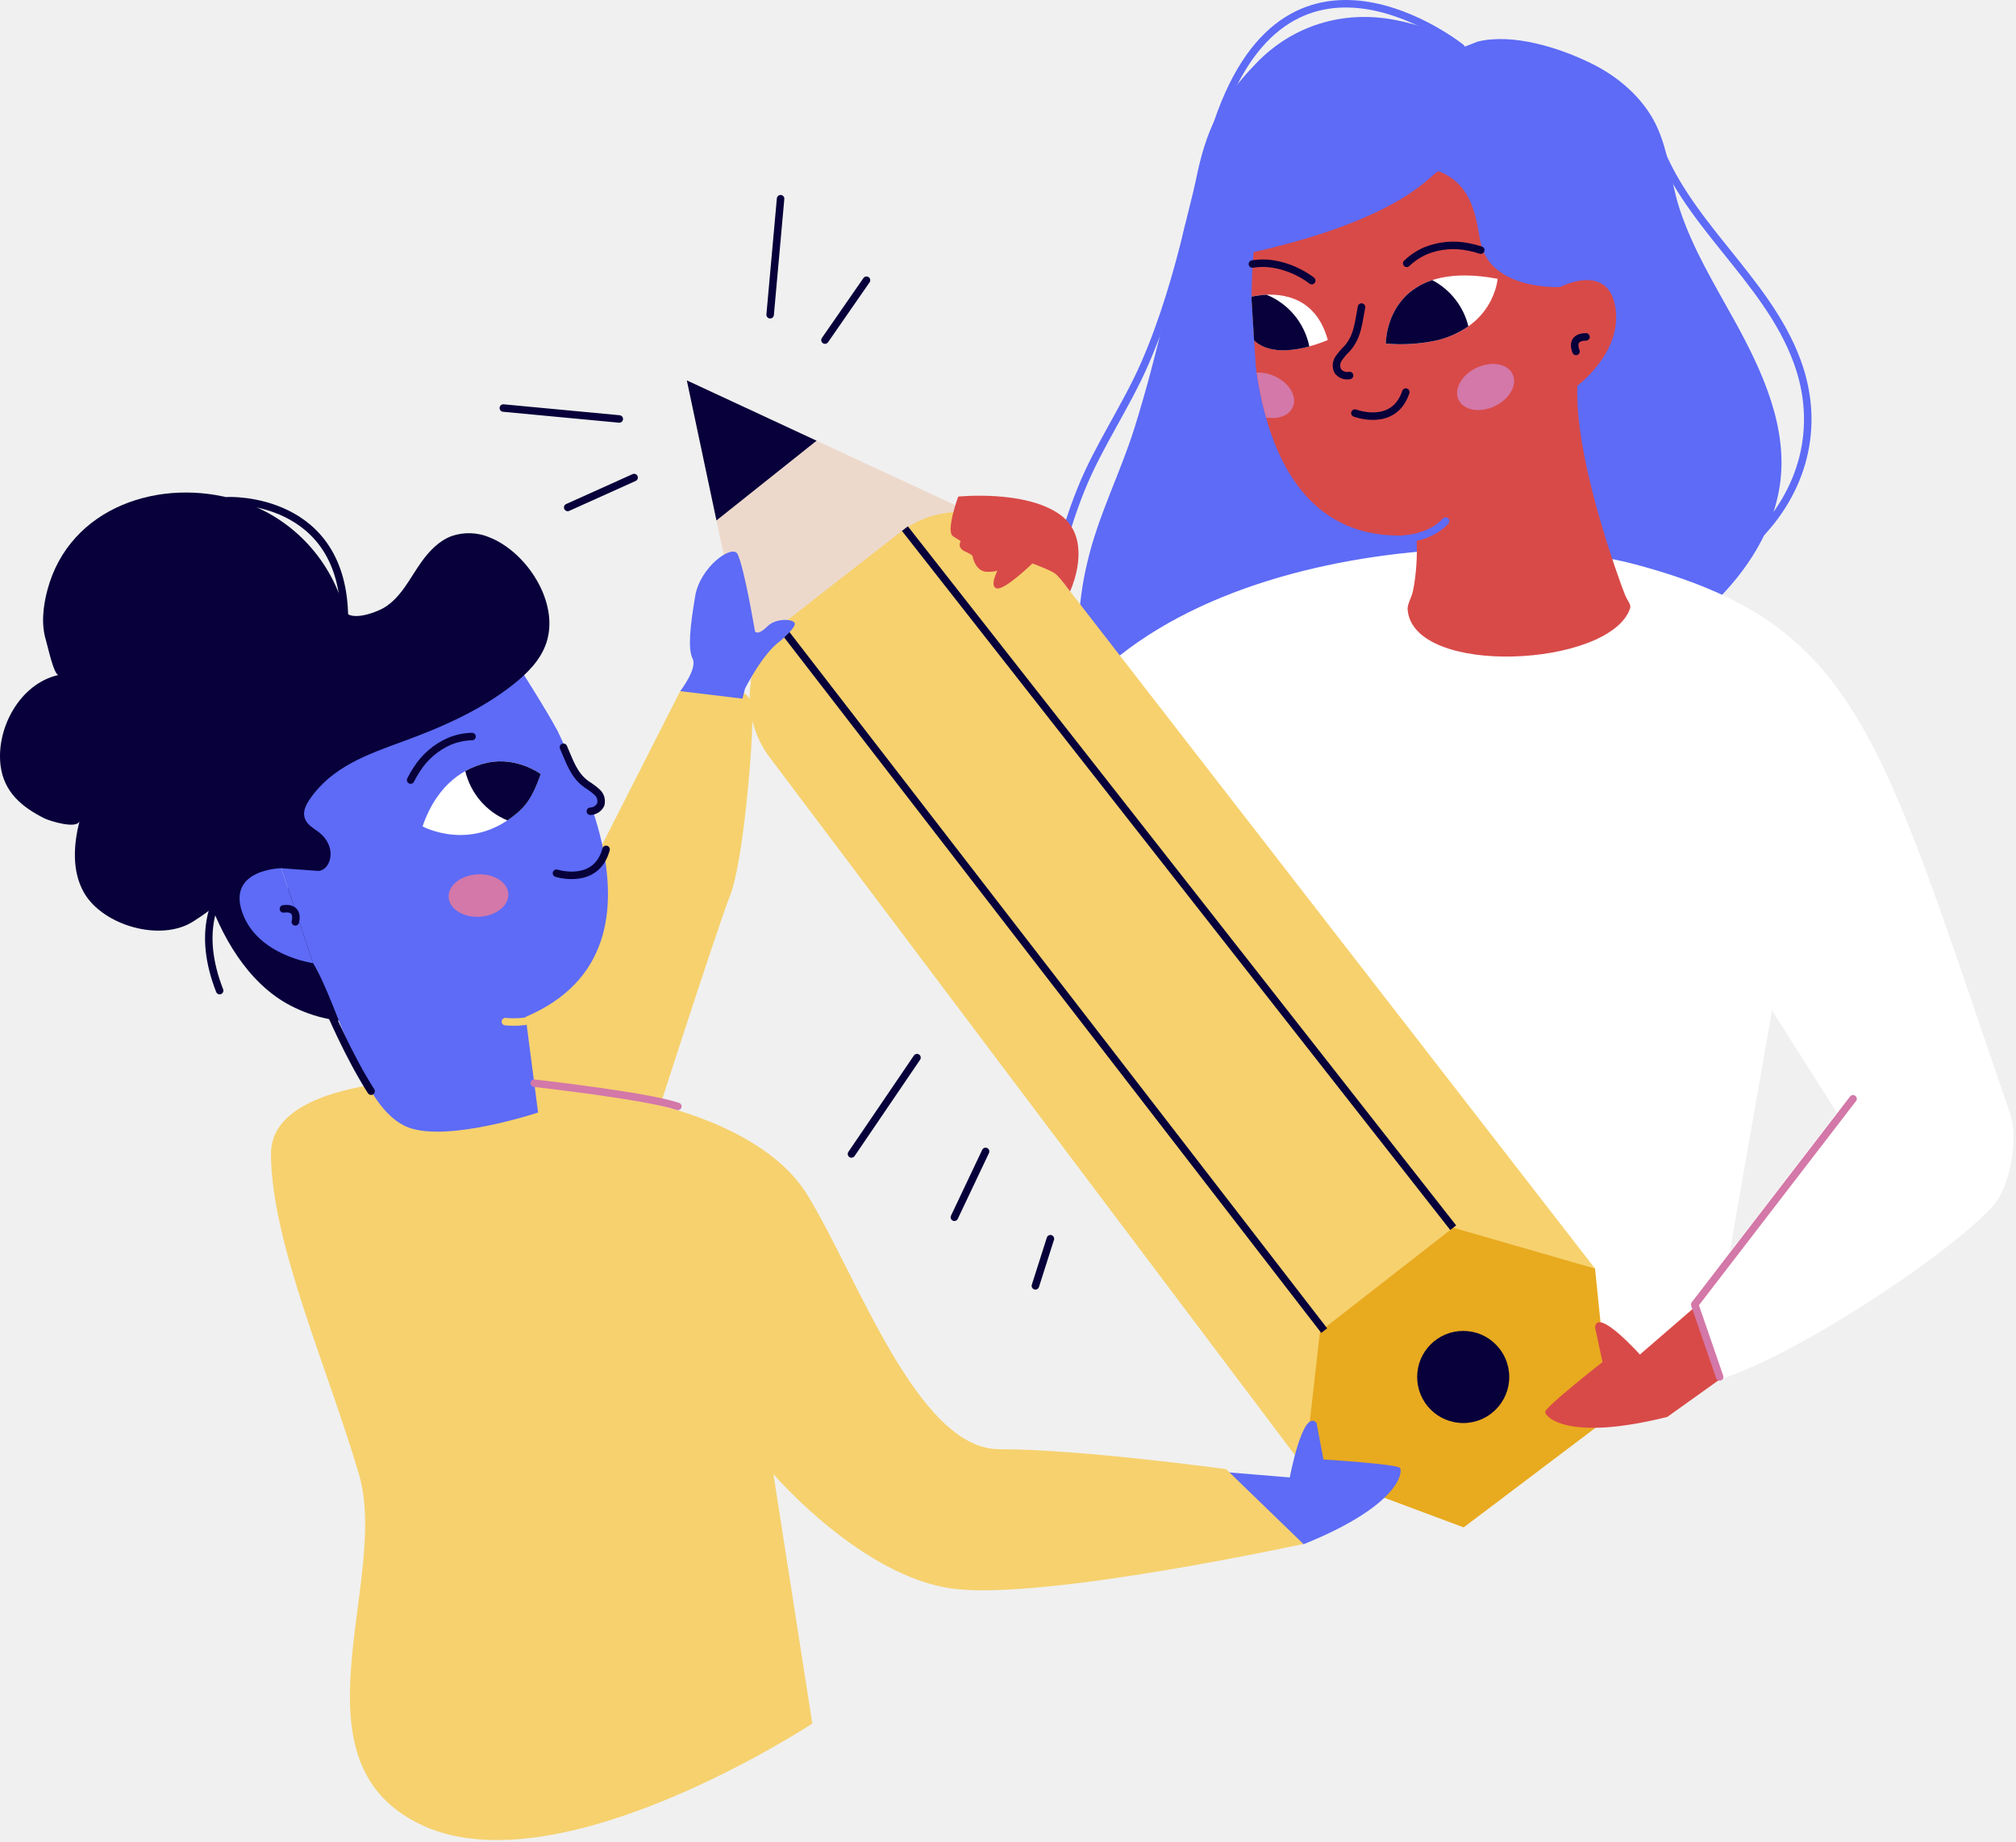
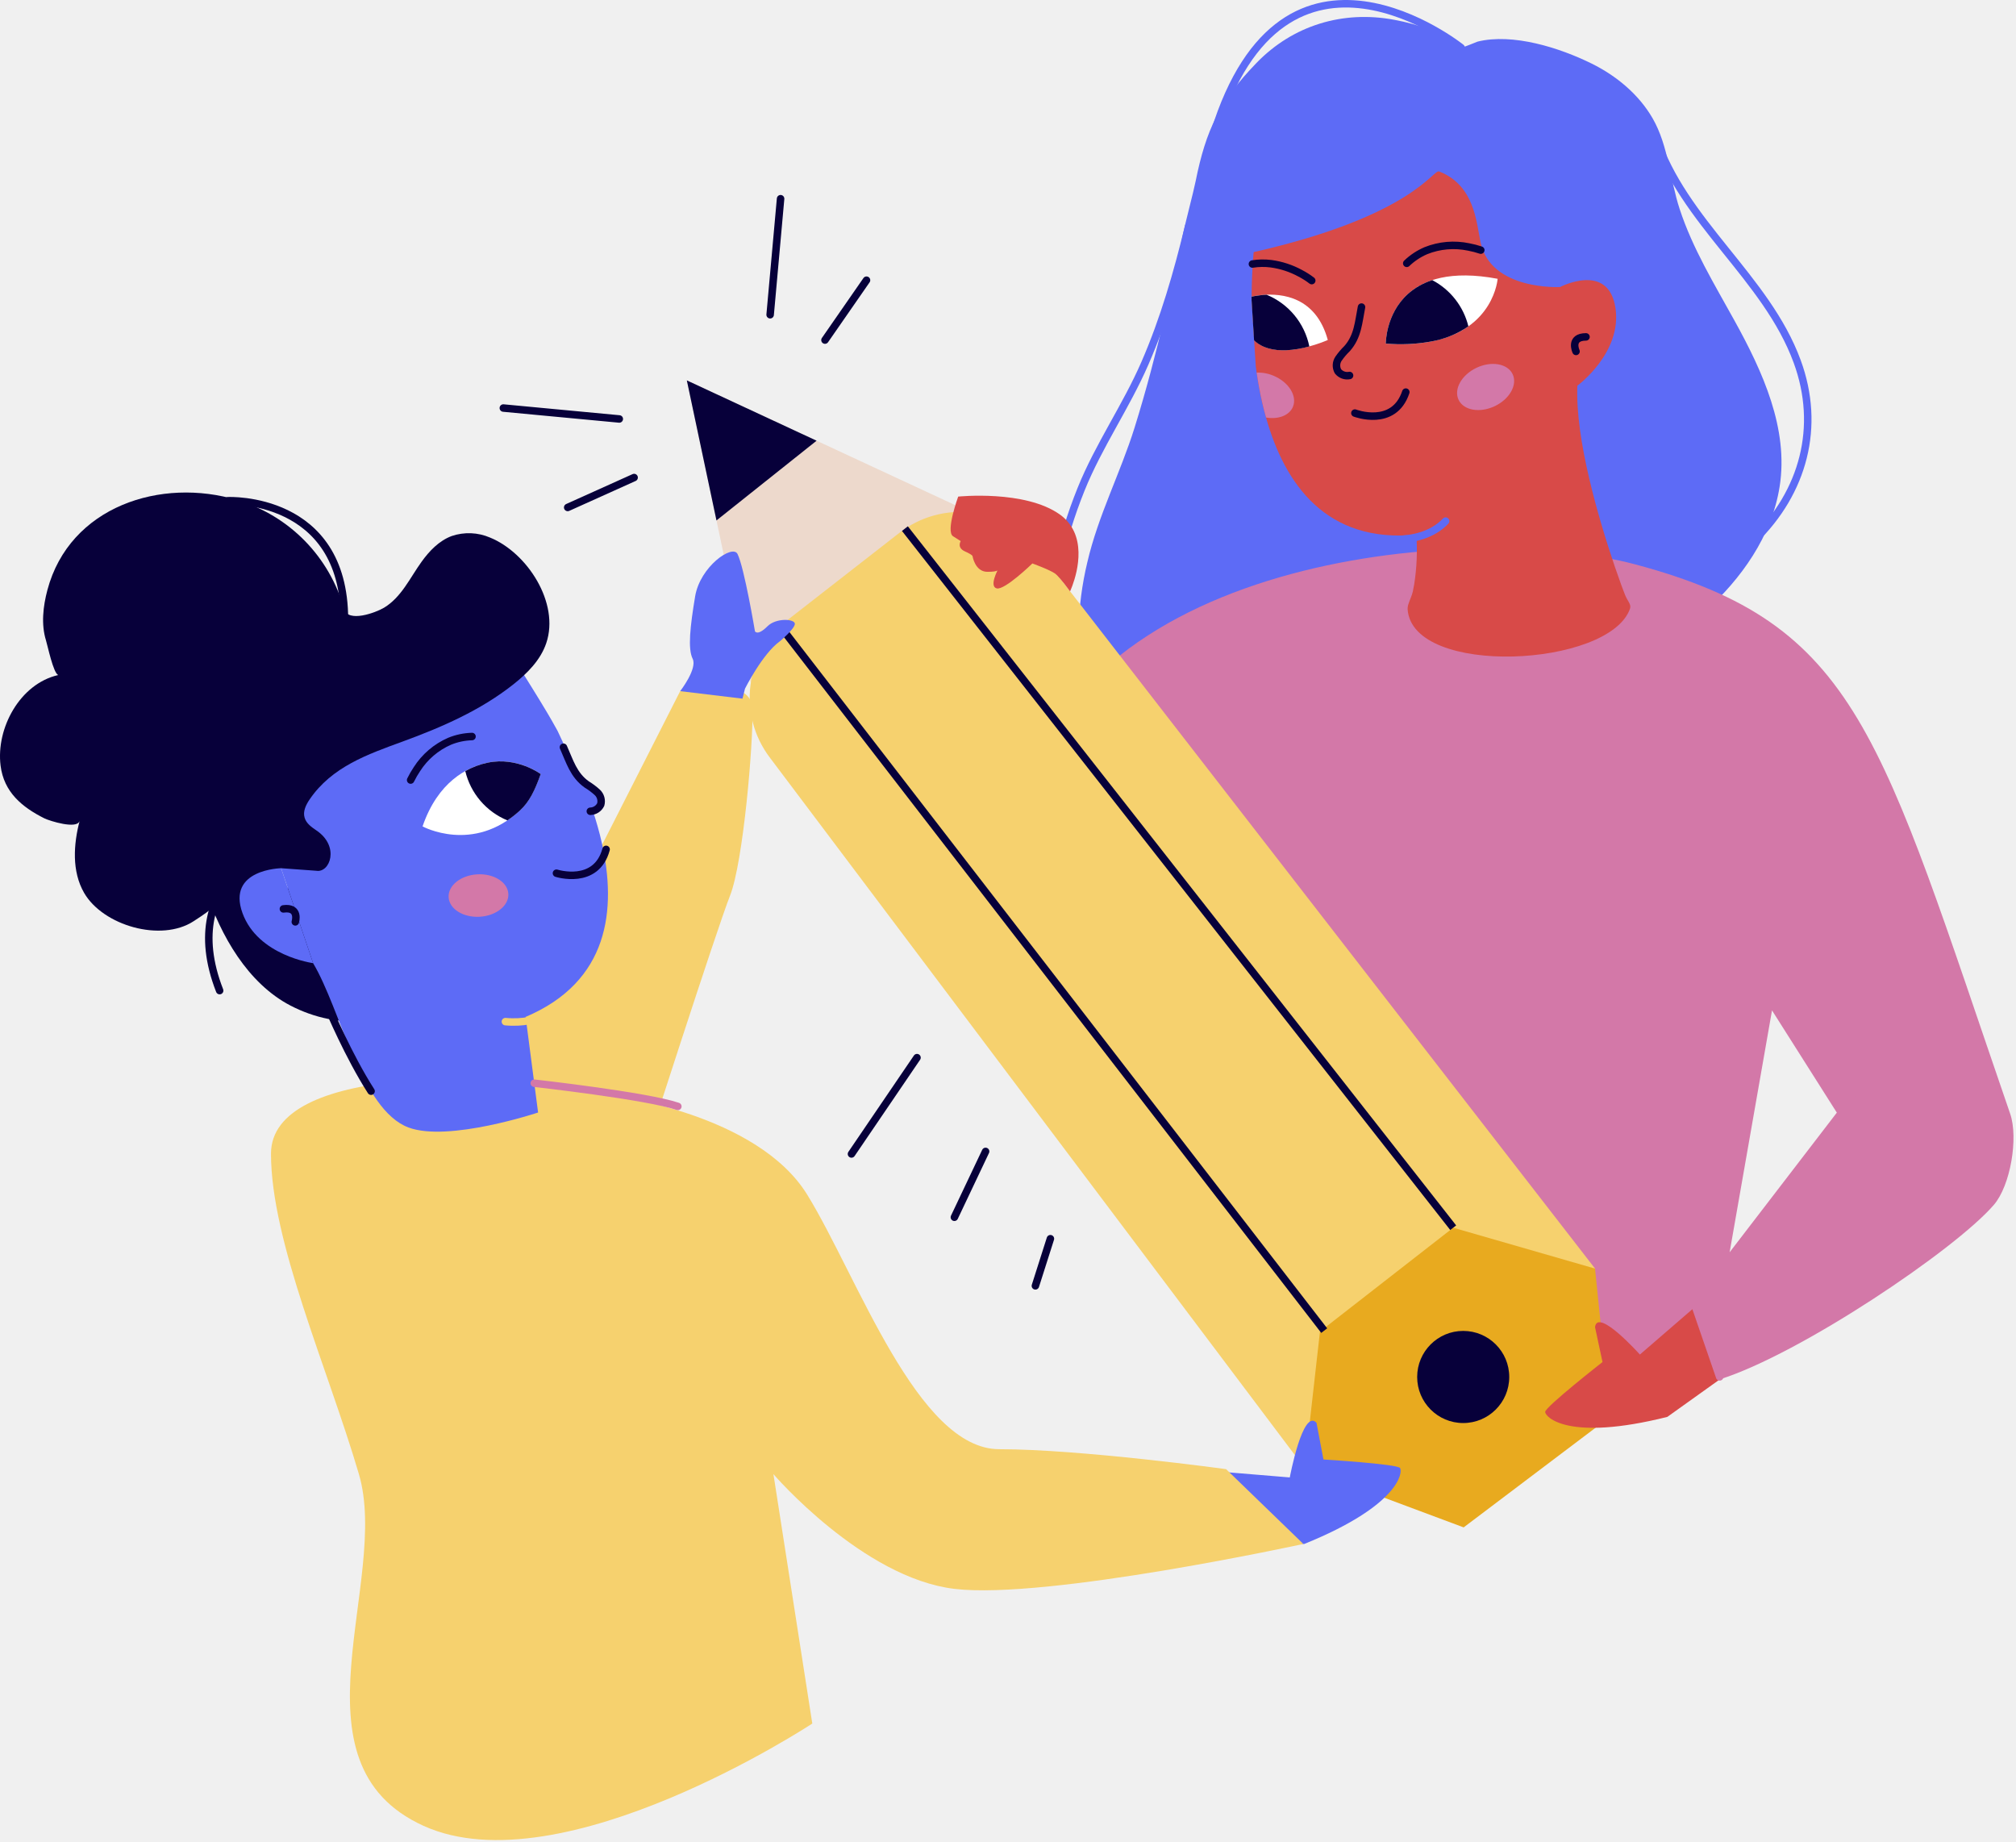
<svg xmlns="http://www.w3.org/2000/svg" width="807" height="737" viewBox="0 0 807 737" fill="none">
  <path d="M584.899 19.096C584.899 19.096 514.052 -37.804 486.112 53.036" stroke="#5D6BF6" stroke-width="3" stroke-linecap="round" stroke-linejoin="round" />
  <path d="M475.835 90.499C471.354 109.056 465.926 127.903 458.302 145.402C450.779 162.712 439.792 178.344 432.748 195.843C424.655 215.978 419.536 237.769 421.771 259.361C423.308 274.474 429.036 292.692 444.243 299.031" stroke="#5D6BF6" stroke-width="3" stroke-linecap="round" stroke-linejoin="round" />
  <path d="M586.037 18.706C577.517 13.367 568.053 9.71 558.157 7.935C537.591 4.042 517.494 10.131 502.886 25.274C488.277 40.418 482.729 52.027 478.628 72.451C477.72 76.963 474.567 88.822 473.639 93.324C471.69 102.674 469.631 111.991 467.462 121.275C467.073 122.942 466.674 124.619 466.285 126.266C462.713 141.329 458.801 156.303 454.191 171.087C448.503 189.304 439.582 206.344 435.232 225.151C433.125 233.94 431.96 242.928 431.759 251.964C431.48 271.259 440.85 286.832 458.921 294.548C472.691 300.428 488.098 300.887 503.065 300.608C565.221 299.44 634.512 287.95 682.319 244.946C696.987 231.75 709.261 214.61 712.384 194.755C716.046 171.656 705.659 148.836 694.323 128.342C686.34 113.858 677.549 99.504 672.37 83.681C668.439 71.763 667.9 58.416 661.554 47.385C655.996 37.732 646.985 30.305 637.086 25.424C624.354 19.135 605.584 13.166 591.455 16.66C590.936 16.84 586.216 18.826 586.037 18.706Z" fill="#5D6BF6" />
-   <path d="M804.685 445.841C752.258 293.561 744.186 249.838 654.669 225.92C590.916 208.89 432.947 220.69 408.001 323.508C398.741 361.68 481.033 459.527 500.601 466.755C497.607 501.693 521.755 522.157 521.755 522.157L688.396 552.104C720.327 542.121 782.613 500.295 798.159 482.227C804.795 474.501 807.988 455.494 804.685 445.841ZM692.367 501.243L709.331 404.415L735.275 445.342L692.367 501.243Z" fill="white" />
+   <path d="M804.685 445.841C752.258 293.561 744.186 249.838 654.669 225.92C590.916 208.89 432.947 220.69 408.001 323.508C398.741 361.68 481.033 459.527 500.601 466.755C497.607 501.693 521.755 522.157 521.755 522.157L688.396 552.104C720.327 542.121 782.613 500.295 798.159 482.227C804.795 474.501 807.988 455.494 804.685 445.841ZM692.367 501.243L709.331 404.415L735.275 445.342L692.367 501.243Z" fill="#D378A8" />
  <path d="M652.484 243.629C644.271 267.107 565.441 271.1 563.466 243.898C563.448 243.126 563.576 242.357 563.845 241.632C564.344 240.005 565.192 238.418 565.551 236.761C565.771 235.762 565.95 234.764 566.12 233.766C567.13 227.229 567.414 220.601 566.968 214.001C530.946 217.555 514.282 193.777 506.788 167.134C505.65 163.141 504.722 158.988 503.974 154.905C503.625 152.989 503.305 151.072 503.036 149.166C502.946 148.607 502.876 148.038 502.796 147.479C502.796 147.219 502.717 146.949 502.687 146.69L502.028 136.239L501.03 120.147V119.598V118.759C501.03 116.064 501.1 113.589 501.18 111.403C501.409 104.904 501.839 100.911 501.839 100.911C565.471 86.457 573.604 67.65 576.098 68.628C590.268 74.208 590.976 88.892 592.643 96.918C596.694 116.394 624.494 114.886 624.494 114.886C624.494 114.886 643.822 104.764 646.656 123.202C649.42 141.17 631.419 154.377 631.419 154.377C630.511 175.729 639.861 207.443 646.387 226.749C646.716 227.747 647.045 228.665 647.385 229.574C647.953 231.211 648.492 232.728 648.981 234.115C649.56 235.733 650.049 236.99 650.458 238.008C651.536 240.704 653.092 241.892 652.484 243.629Z" fill="#D84A48" />
  <path d="M630.88 140.66C630.88 140.66 628.176 134.871 634.871 134.841" stroke="#07003A" stroke-width="3" stroke-linecap="round" stroke-linejoin="round" />
  <path d="M406.284 213.292L304.943 293.999L274.938 152.26L406.284 213.292Z" fill="#EDD9CC" />
  <path d="M286.802 208.311L326.876 176.397L274.938 152.26L286.802 208.311Z" fill="#07003A" />
  <path d="M638.494 507.761L522.225 587.571L308.047 303.073C301.807 294.787 299.074 284.379 300.437 274.095C301.8 263.811 307.149 254.475 315.331 248.101L360.084 213.232C364.186 210.04 368.877 207.688 373.888 206.312C378.899 204.935 384.132 204.561 389.288 205.21C394.444 205.859 399.421 207.519 403.935 210.094C408.449 212.67 412.411 216.111 415.595 220.22L638.494 507.761Z" fill="#F6D16E" />
  <path d="M522.224 587.571L585.897 611.349L644.561 567.037L638.484 507.762L581.716 491.401L528.381 532.947L522.224 587.571Z" fill="#E8AA1F" />
  <path d="M581.716 491.401L362.229 211.585" stroke="#07003A" stroke-width="3" stroke-miterlimit="10" />
  <path d="M311.988 250.217L530.077 532.588" stroke="#07003A" stroke-width="3" stroke-miterlimit="10" />
  <path d="M585.718 569.583C595.896 569.583 604.148 561.328 604.148 551.145C604.148 540.962 595.896 532.708 585.718 532.708C575.539 532.708 567.287 540.962 567.287 551.145C567.287 561.328 575.539 569.583 585.718 569.583Z" fill="#07003A" />
  <path d="M542.361 165.337C542.361 165.337 557.948 171.326 562.737 156.942" stroke="#07003A" stroke-width="3" stroke-linecap="round" stroke-linejoin="round" />
  <path d="M545.006 122.912C543.798 128.981 543.579 134.631 539.228 139.533C537.957 140.764 536.811 142.119 535.805 143.576C535.309 144.315 535.026 145.176 534.987 146.065C534.949 146.954 535.156 147.837 535.586 148.617C536.132 149.294 536.854 149.808 537.672 150.103C538.49 150.399 539.373 150.465 540.226 150.294" stroke="#07003A" stroke-width="3" stroke-linecap="round" stroke-linejoin="round" />
  <path d="M563.117 105.403C565.34 103.27 567.929 101.555 570.76 100.342C576.204 98.157 582.175 97.639 587.913 98.854C589.553 99.162 591.17 99.582 592.753 100.112" stroke="#07003A" stroke-width="3" stroke-linecap="round" stroke-linejoin="round" />
  <path d="M501.34 105.673C503.8 105.28 506.303 105.24 508.774 105.553C512.88 106.104 516.85 107.404 520.488 109.386C522.105 110.223 523.645 111.202 525.089 112.311" stroke="#07003A" stroke-width="3" stroke-linecap="round" stroke-linejoin="round" />
  <path d="M547.972 213.349C547.169 213.147 546.354 213.634 546.152 214.438C545.95 215.241 546.437 216.056 547.24 216.258L547.972 213.349ZM579.777 209.608C580.347 209.006 580.32 208.057 579.719 207.488C579.117 206.918 578.167 206.945 577.598 207.547L579.777 209.608ZM547.606 214.804C547.24 216.258 547.241 216.259 547.242 216.259C547.242 216.259 547.243 216.259 547.243 216.259C547.244 216.259 547.246 216.26 547.248 216.26C547.252 216.261 547.256 216.262 547.263 216.264C547.275 216.267 547.292 216.271 547.314 216.277C547.358 216.287 547.421 216.302 547.503 216.321C547.665 216.358 547.901 216.41 548.202 216.471C548.803 216.594 549.668 216.755 550.737 216.911C552.871 217.222 555.836 217.516 559.154 217.445C565.737 217.303 574.002 215.713 579.777 209.608L577.598 207.547C572.64 212.788 565.365 214.31 559.09 214.446C555.979 214.512 553.186 214.236 551.17 213.942C550.163 213.795 549.355 213.645 548.802 213.532C548.525 213.475 548.313 213.429 548.172 213.396C548.102 213.38 548.05 213.368 548.016 213.36C547.999 213.356 547.987 213.353 547.98 213.351C547.976 213.35 547.974 213.349 547.972 213.349C547.972 213.349 547.971 213.349 547.971 213.349C547.971 213.349 547.972 213.349 547.972 213.349C547.972 213.349 547.972 213.349 547.606 214.804Z" fill="#5D6BF6" />
  <path d="M599.498 111.592C599.498 111.592 598.101 131.776 572.945 136.687C566.937 137.782 560.808 138.064 554.725 137.526C554.725 137.526 554.625 125.827 563.476 117.761C569.802 111.981 580.709 108.058 599.498 111.592Z" fill="white" />
  <path d="M662.432 54.313C673.837 89.072 707.056 111.023 719.399 144.654C729.009 170.807 721.874 196.951 702.216 216.178" stroke="#5D6BF6" stroke-width="3" stroke-linecap="round" stroke-linejoin="round" />
  <path d="M531.514 136.079C531.514 136.079 523.232 139.842 514.84 140.172C510.121 140.361 505.371 139.463 502.038 136.179L501.04 120.087V119.538V118.699C502.329 118.432 503.632 118.233 504.942 118.101C513.384 117.272 526.825 118.919 531.514 136.079Z" fill="white" />
  <path d="M598.321 162.583C604.299 159.754 607.517 154.018 605.509 149.772C603.501 145.527 597.027 144.378 591.049 147.208C585.071 150.037 581.853 155.773 583.861 160.019C585.869 164.264 592.343 165.413 598.321 162.583Z" fill="#D378A8" />
  <path d="M517.555 162.841C516.098 166.335 511.658 167.952 506.798 167.114C505.66 163.121 504.733 158.968 503.984 154.885C503.635 152.969 503.316 151.052 503.046 149.145C505.352 149.05 507.65 149.474 509.772 150.383C515.878 152.919 519.361 158.499 517.555 162.841Z" fill="#D378A8" />
  <path d="M428.337 236.711C428.337 236.711 434.713 223.315 429.983 212.853C428.73 210.094 426.767 207.718 424.296 205.965C410.386 195.983 383.564 198.768 383.564 198.768C383.564 198.768 378.445 212.743 381.508 214.64L384.571 216.577C384.571 216.577 382.915 219.202 386.258 220.699C389.601 222.196 389.321 222.696 389.321 222.696C389.321 222.696 390.319 228.855 395.228 228.875C400.138 228.895 399.519 227.876 399.519 227.876C399.519 227.876 395.807 234.724 398.99 235.513C402.174 236.301 413.26 225.53 413.26 225.53C413.26 225.53 420.394 228.096 422.48 229.673C424.156 230.901 428.337 236.711 428.337 236.711Z" fill="#D84A48" />
  <path d="M638.484 531.19L641.477 545.166C641.477 545.166 618.527 563.134 618.527 565.13C618.527 567.127 627.507 577.109 667.421 567.127L688.376 552.153L678.398 523.205L656.445 542.171C656.445 542.171 639.482 523.205 638.484 531.19Z" fill="#D84A48" />
  <path d="M526.984 569.463L529.778 584.167C529.778 584.167 559.254 585.964 560.432 587.581C561.609 589.198 560.222 602.555 522.084 617.987L496.34 618.227L487.359 588.958L516.297 591.354C516.297 591.354 521.476 563.593 526.984 569.463Z" fill="#5D6BF6" />
  <path d="M741.761 439.802L678.398 522.156L688.376 551.105" stroke="#D378A8" stroke-width="3" stroke-linecap="round" stroke-linejoin="round" />
  <path d="M507.037 117.981C506.299 117.981 505.581 118.06 504.902 118.13C503.592 118.262 502.29 118.462 501 118.729V119.568V120.117L501.998 136.208C505.331 139.463 510.081 140.361 514.801 140.201C517.955 140.034 521.08 139.519 524.121 138.664C523.19 134.078 521.145 129.792 518.165 126.184C515.186 122.577 511.364 119.76 507.037 117.981Z" fill="#07003A" />
  <path d="M215.855 387.674L272.273 276.64C272.273 276.64 300.832 269.762 301.211 283.628C301.59 297.493 297.499 345.249 292.23 358.495C286.962 371.742 256.867 465.307 256.867 465.307L186.469 447.688L215.855 387.674Z" fill="#F6D16E" />
  <path d="M587.793 130.628C586.834 126.697 585.049 123.014 582.558 119.825C580.067 116.636 576.926 114.013 573.344 112.131C569.692 113.279 566.327 115.196 563.476 117.751C554.625 125.817 554.725 137.516 554.725 137.516C560.808 138.054 566.937 137.772 572.945 136.678C578.27 135.748 583.334 133.685 587.793 130.628Z" fill="#07003A" />
  <path d="M244.943 438.504C244.943 438.504 303.057 445.542 323.164 478.234C343.27 510.927 367.319 580.054 399.998 580.054C432.678 580.054 490.802 588.04 490.802 588.04L521.735 617.987C521.735 617.987 418.847 640.388 382.037 635.956C345.226 631.523 309.603 590.037 309.603 590.037L325.159 689.86C325.159 689.86 224.806 755.943 169.495 730.788C114.184 705.632 156.244 632.771 143.671 590.037C131.098 547.302 108.477 496.981 108.477 461.763C108.477 426.546 197.884 427.833 244.943 438.504Z" fill="#F6D16E" />
  <path d="M151.294 353.864C156.417 360.545 159.671 368.469 160.724 376.823C162.131 387.584 161.013 406.551 146.974 408.417C136.526 409.805 125.659 407.349 116.37 402.538C99.137 393.624 88.3 374.378 82.443 356.539" fill="#07003A" />
  <path d="M125.34 385.528C136.317 403.846 144.429 444.125 163.508 451.282C179.473 457.271 215.396 445.292 215.396 445.292L210.407 407.02C243.735 392.905 246.998 364.096 240.841 337.063C239.903 332.981 238.756 328.928 237.458 324.975C236.85 323.128 236.211 321.292 235.543 319.495C235.353 318.956 235.133 318.427 234.944 317.898L234.664 317.149L230.244 307.655L223.429 293.042L223.189 292.542L222.79 291.814C221.493 289.448 220.255 287.301 219.138 285.425C215.835 279.825 209.419 269.603 209.419 269.603C146.634 287.372 134.58 281.661 132.894 283.718C123.125 295.397 114.244 311.669 116.619 319.515C122.377 338.561 112.538 347.535 112.538 347.535" fill="#5D6BF6" />
  <path d="M188.944 294.798C185.86 294.885 182.818 295.527 179.963 296.695C174.59 299.041 170.037 302.933 166.881 307.875C165.95 309.265 165.113 310.716 164.377 312.217" stroke="#07003A" stroke-width="3" stroke-linecap="round" stroke-linejoin="round" />
  <path d="M224.008 402.658C224.008 402.658 216.783 410.274 202.315 408.916" stroke="#F6D16E" stroke-width="3" stroke-linecap="round" stroke-linejoin="round" />
  <path d="M169.146 330.775C169.146 330.775 189.392 341.815 208.152 324.346C211.934 320.852 214.069 316.43 216.434 309.792C216.434 309.792 207.034 302.804 195.309 305.25C186.918 306.977 175.253 312.976 169.146 330.775Z" fill="white" />
  <path d="M192.021 366.941C198.623 366.563 203.758 362.456 203.49 357.766C203.223 353.077 197.653 349.581 191.051 349.959C184.448 350.336 179.313 354.443 179.581 359.133C179.849 363.823 185.418 367.318 192.021 366.941Z" fill="#D378A8" />
  <path d="M195.31 305.25C192.134 305.905 189.077 307.046 186.249 308.634C187.296 313.024 189.371 317.104 192.303 320.535C195.235 323.966 198.94 326.651 203.113 328.369C204.899 327.173 206.587 325.838 208.162 324.376C211.944 320.882 214.079 316.46 216.444 309.822C216.434 309.792 207.035 302.834 195.31 305.25Z" fill="#07003A" />
  <path d="M112.618 347.515C107.629 350.51 102.639 363.487 89.168 356.998C91.344 360.133 79.19 367.6 77.464 368.747C64.492 377.173 41.292 370.534 33.668 357.377C28.679 348.703 29.437 337.932 31.872 328.578C30.874 332.062 19.898 328.578 17.822 327.58C8.842 323.088 1.558 317.079 0.23 306.438C-1.636 291.464 7.994 273.656 23.301 270.192C21.305 269.343 19.07 258.423 18.411 256.336C16.415 249.918 17.244 242.66 18.97 236.172C27.851 202.751 64.452 190.852 95.225 200.235C105.402 203.318 114.635 208.922 122.066 216.53C129.498 224.137 134.887 233.5 137.734 243.748C139.28 249.358 150.426 245.216 153.699 243.259C160.684 239.067 164.117 231.28 168.717 224.902C171.86 220.519 175.782 216.417 180.841 214.54C185.852 212.848 191.312 213.072 196.168 215.169C211.026 221.218 224.107 241.323 218.669 257.415C216.384 264.183 211.096 269.493 205.498 273.925C192.356 284.326 176.849 291.075 161.213 296.795C147.114 301.945 132.824 306.917 123.934 319.984C122.467 322.15 121.17 324.775 121.938 327.291C122.586 329.557 124.682 331.054 126.638 332.372C136.107 338.741 132.086 349.442 126.638 348.533" fill="#07003A" />
  <path d="M112.528 347.515C112.528 347.515 90.715 347.874 97.052 365.423C103.238 382.563 125.341 385.508 125.341 385.508" fill="#5D6BF6" />
  <path d="M118.216 368.987C118.216 368.987 120.072 362.878 113.446 363.796" stroke="#07003A" stroke-width="3" stroke-linecap="round" stroke-linejoin="round" />
  <path d="M131.637 403.915C131.637 403.915 139.5 422.672 148.54 436.747" stroke="#07003A" stroke-width="3" stroke-linecap="round" stroke-linejoin="round" />
  <path d="M222.751 349.512C222.751 349.512 238.656 354.603 242.618 339.969" stroke="#07003A" stroke-width="3" stroke-linecap="round" stroke-linejoin="round" />
  <path d="M236.311 324.716C237.181 324.691 238.028 324.429 238.759 323.957C239.491 323.486 240.08 322.823 240.462 322.04C240.704 321.185 240.707 320.28 240.471 319.423C240.235 318.566 239.77 317.79 239.125 317.179C237.817 315.979 236.393 314.913 234.874 313.994C229.546 310.191 228.079 304.741 225.544 299.091" fill="#5D6BF6" />
  <path d="M236.311 324.716C237.181 324.691 238.028 324.429 238.759 323.957C239.491 323.486 240.08 322.823 240.462 322.04C240.704 321.185 240.707 320.28 240.471 319.423C240.235 318.566 239.77 317.79 239.125 317.179C237.817 315.979 236.393 314.913 234.874 313.994C229.546 310.191 228.079 304.741 225.544 299.091" stroke="#07003A" stroke-width="3" stroke-linecap="round" stroke-linejoin="round" />
  <path d="M298.218 275.642C298.218 275.642 305.203 261.667 312.187 256.675C312.187 256.675 318.175 251.684 318.175 249.688C318.175 247.691 310.691 247.192 307.198 250.686C303.207 254.679 302.209 252.682 302.209 252.682C302.209 252.682 297.938 227.168 295.224 221.737C293.228 217.744 280.256 226.728 278.261 238.707C276.265 250.686 275.267 259.67 277.263 263.663C279.258 267.656 272.274 276.64 272.274 276.64L297.22 279.635L298.218 275.642Z" fill="#5D6BF6" />
  <path d="M367.069 423.331L340.846 461.883" stroke="#07003A" stroke-width="3" stroke-linecap="round" stroke-linejoin="round" />
  <path d="M394.53 460.865L382.037 487.218" stroke="#07003A" stroke-width="3" stroke-linecap="round" stroke-linejoin="round" />
  <path d="M420.474 495.803L414.467 514.67" stroke="#07003A" stroke-width="3" stroke-linecap="round" stroke-linejoin="round" />
  <path d="M247.896 167.693L201.486 163.321" stroke="#07003A" stroke-width="3" stroke-linecap="round" stroke-linejoin="round" />
  <path d="M253.833 191.142L227.25 203.11" stroke="#07003A" stroke-width="3" stroke-linecap="round" stroke-linejoin="round" />
  <path d="M308.286 125.977L312.467 79.539" stroke="#07003A" stroke-width="3" stroke-linecap="round" stroke-linejoin="round" />
  <path d="M330.238 136.119L346.863 112.151" stroke="#07003A" stroke-width="3" stroke-linecap="round" stroke-linejoin="round" />
  <path d="M114.015 335.296C114.015 335.296 69.86 350.27 87.921 396.498" stroke="#07003A" stroke-width="3" stroke-linecap="round" stroke-linejoin="round" />
  <path d="M91.294 200.425C91.294 200.425 137.863 198.279 137.873 247.921" stroke="#07003A" stroke-width="3" stroke-linecap="round" stroke-linejoin="round" />
  <path d="M213.87 433.563C213.87 433.563 258.993 438.614 271.336 442.847" stroke="#D378A8" stroke-width="3" stroke-linecap="round" stroke-linejoin="round" />
</svg>
